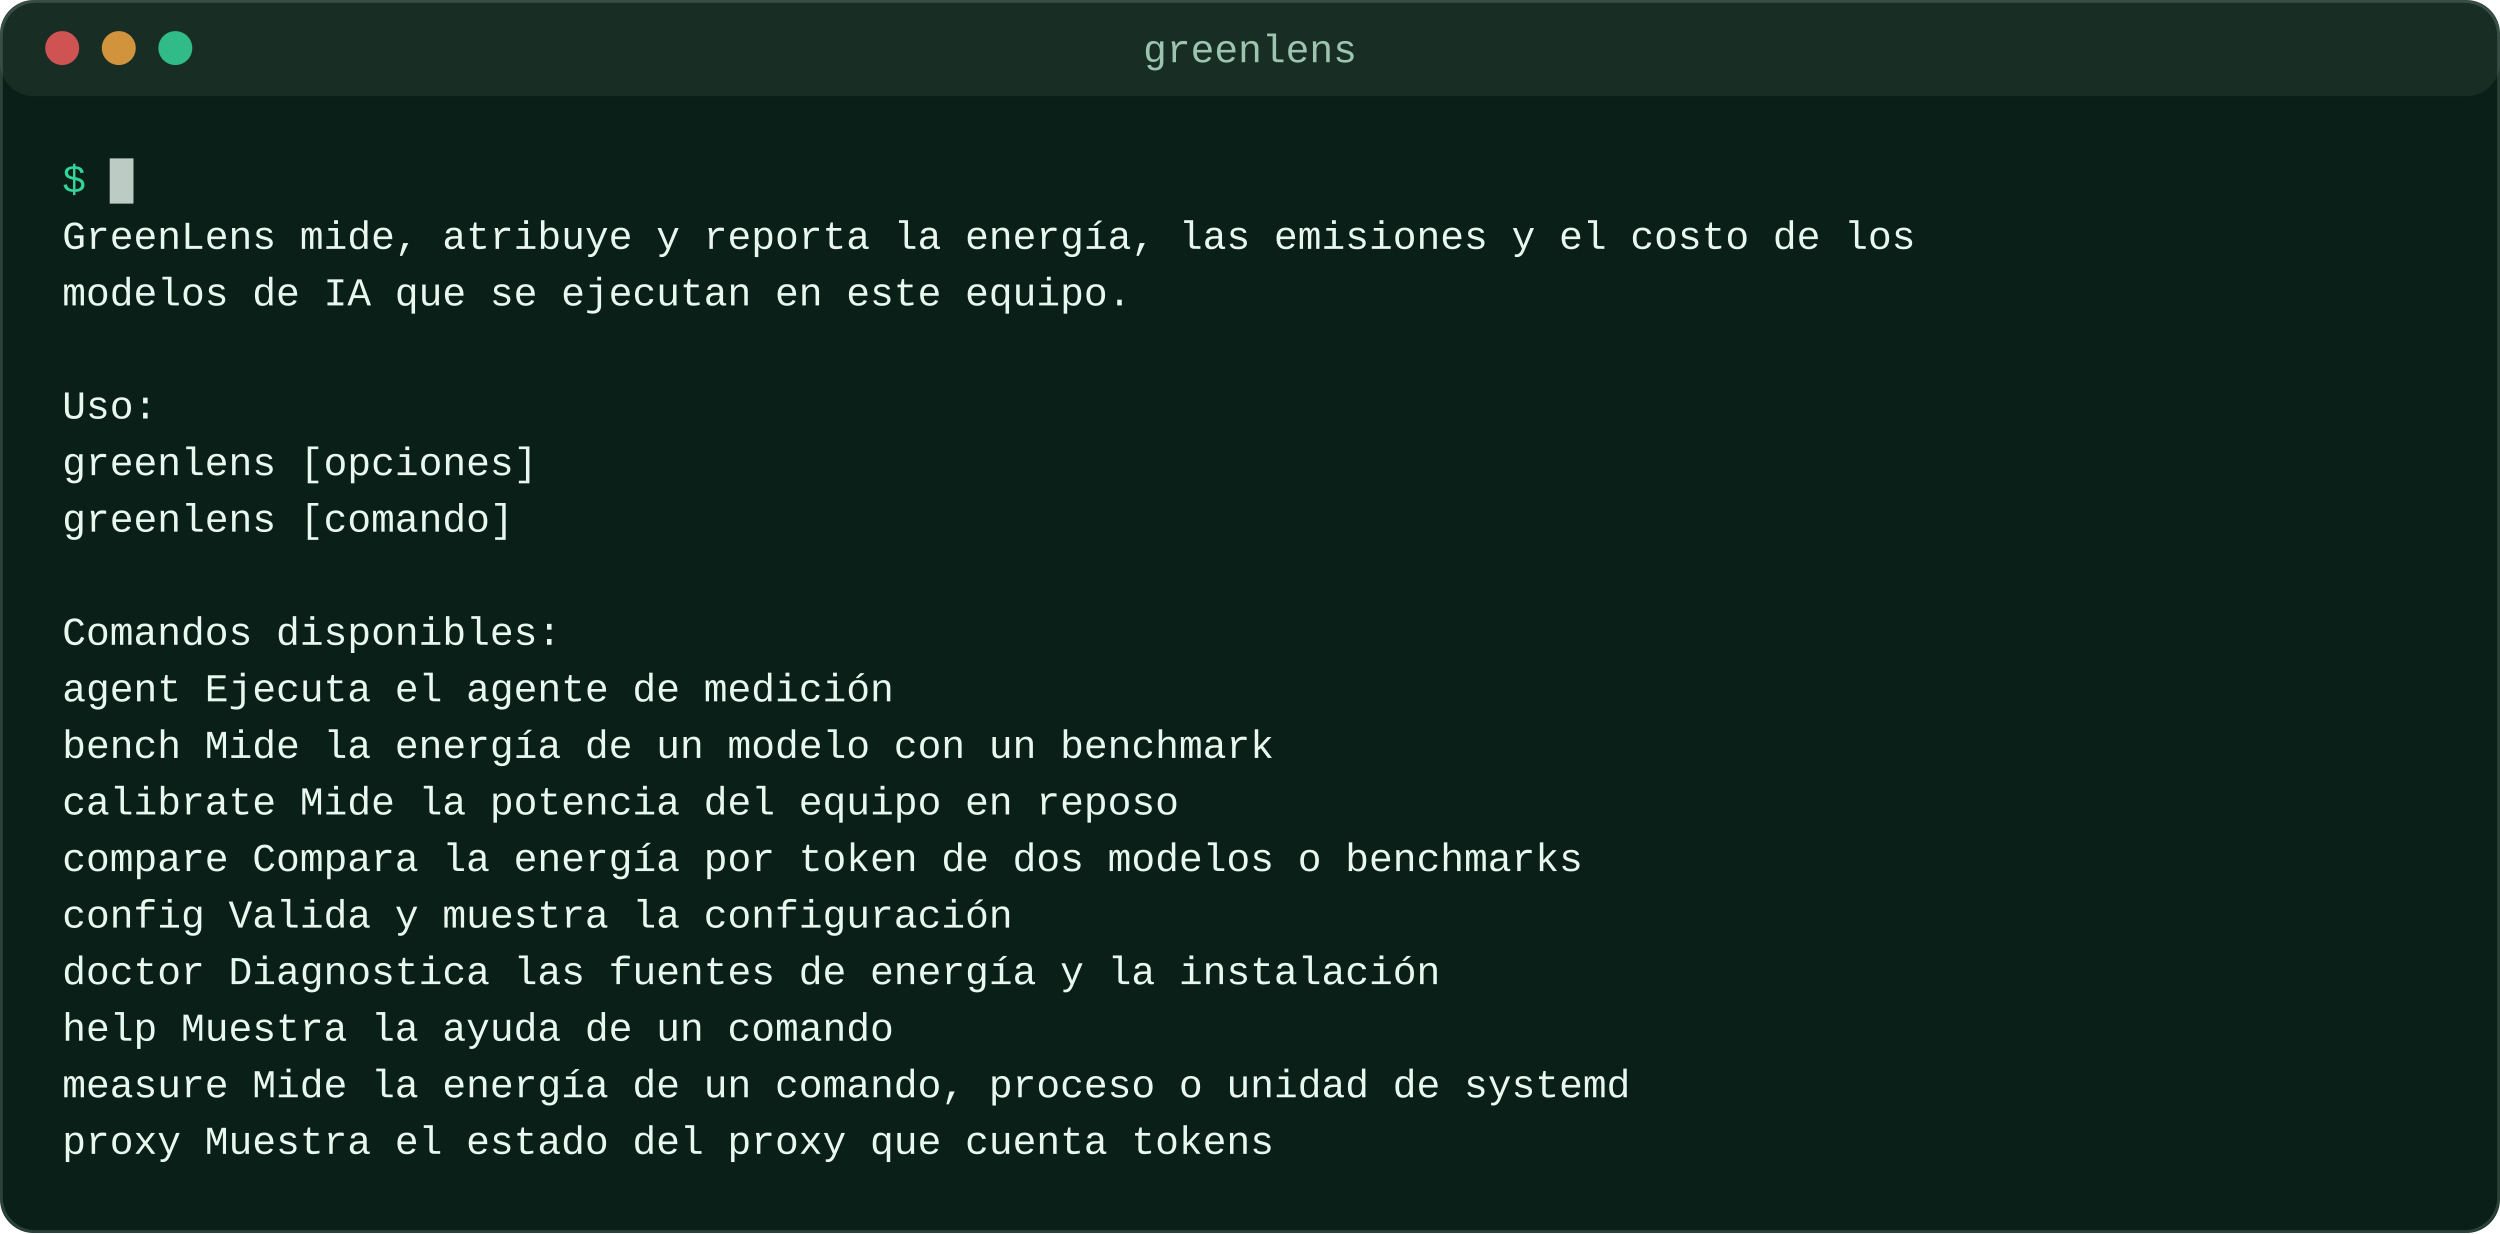
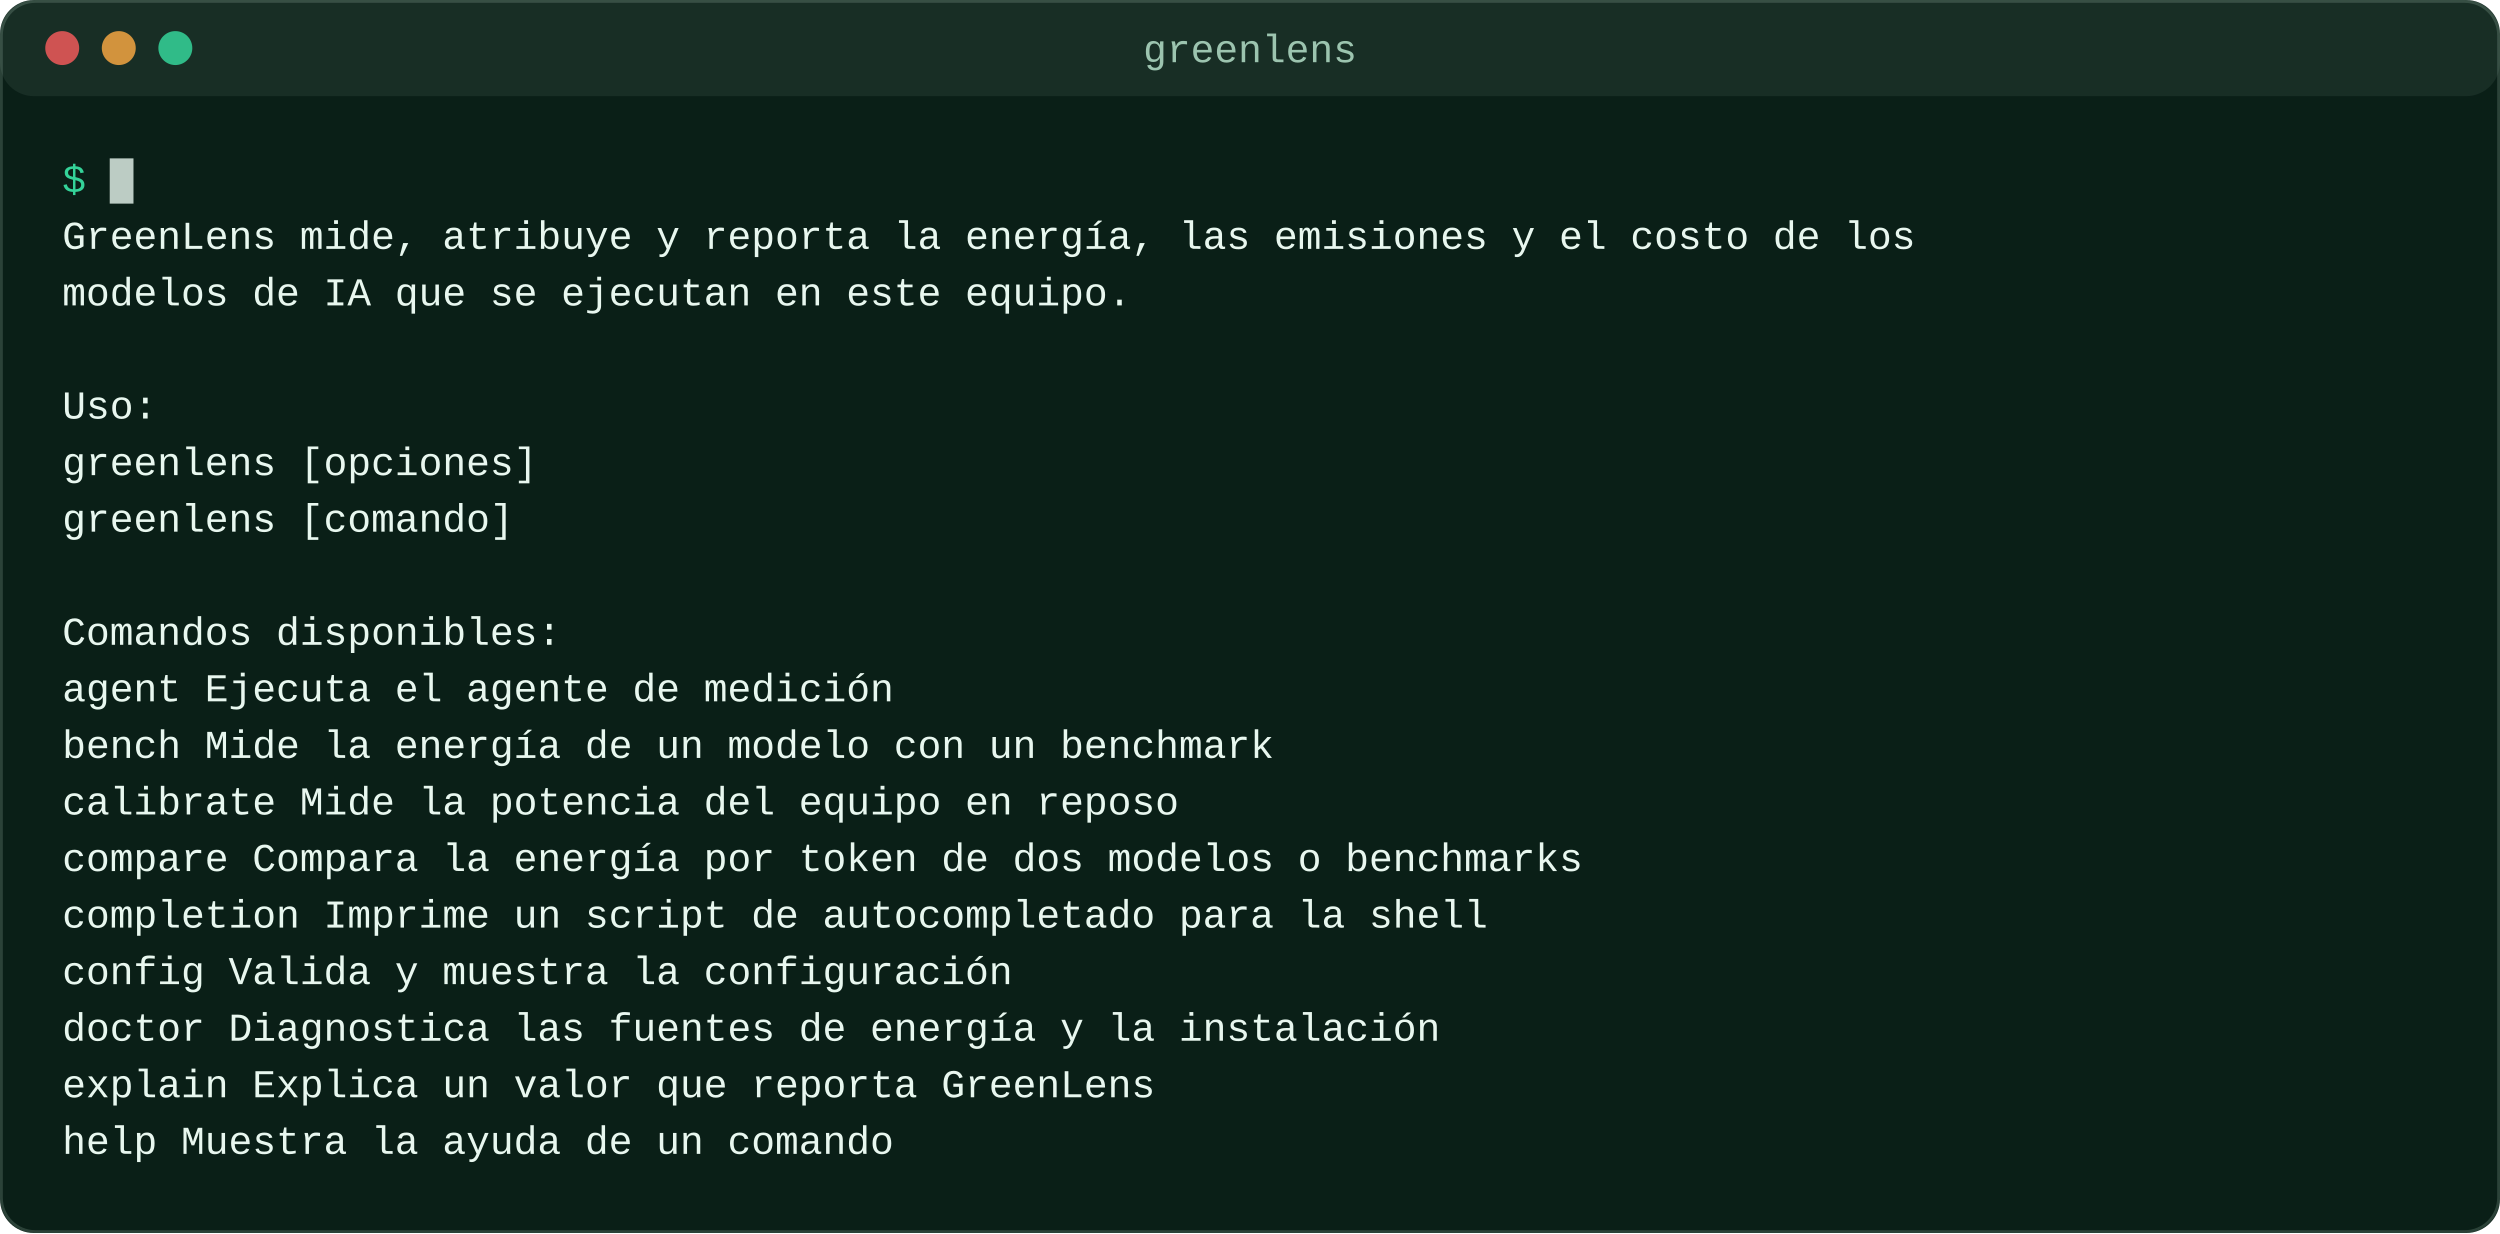
<svg xmlns="http://www.w3.org/2000/svg" viewBox="0 0 884 436" width="884" height="436" role="img" aria-label="Sesión de terminal con greenlens: ayuda, sugerencia de comando y error con causa y solución">
  <style>
text{font-family:"IBM Plex Mono","SFMono-Regular",Menlo,Consolas,"Liberation Mono",monospace;font-size:14px;white-space:pre}
.o{fill:#E8F7EF}.c{fill:#E8F7EF}.p{fill:#34D399}.e{fill:#F2A541}.m{fill:#9CC4AF}
@keyframes cur{0%,49%{opacity:1}50%,100%{opacity:0}}.cur{animation:cur 1s steps(1) infinite}
- @keyframes s0{0%,3.586%{opacity:0}3.592%,96.408%{opacity:1}100%{opacity:0}}.s0{animation:s0 16705ms linear infinite}
- @keyframes t0{0%,3.592%{transform:translateX(0);animation-timing-function:steps(16,end)}8.860%,11.547%{transform:translateX(134.4px);opacity:1}11.553%,100%{transform:translateX(134.4px);opacity:0}}.t0{animation:t0 16705ms linear infinite}
- @keyframes s1{0%,11.547%{opacity:0}11.553%,96.408%{opacity:1}100%{opacity:0}}.s1{animation:s1 16705ms linear infinite}
- @keyframes s2{0%,11.757%{opacity:0}11.763%,96.408%{opacity:1}100%{opacity:0}}.s2{animation:s2 16705ms linear infinite}
- @keyframes s4{0%,12.176%{opacity:0}12.182%,96.408%{opacity:1}100%{opacity:0}}.s4{animation:s4 16705ms linear infinite}
- @keyframes s5{0%,12.386%{opacity:0}12.391%,96.408%{opacity:1}100%{opacity:0}}.s5{animation:s5 16705ms linear infinite}
- @keyframes s6{0%,12.595%{opacity:0}12.601%,96.408%{opacity:1}100%{opacity:0}}.s6{animation:s6 16705ms linear infinite}
- @keyframes s8{0%,13.014%{opacity:0}13.020%,96.408%{opacity:1}100%{opacity:0}}.s8{animation:s8 16705ms linear infinite}
- @keyframes s9{0%,13.224%{opacity:0}13.230%,96.408%{opacity:1}100%{opacity:0}}.s9{animation:s9 16705ms linear infinite}
- @keyframes s10{0%,13.433%{opacity:0}13.439%,96.408%{opacity:1}100%{opacity:0}}.s10{animation:s10 16705ms linear infinite}
- @keyframes s11{0%,13.643%{opacity:0}13.649%,96.408%{opacity:1}100%{opacity:0}}.s11{animation:s11 16705ms linear infinite}
- @keyframes s12{0%,13.852%{opacity:0}13.858%,96.408%{opacity:1}100%{opacity:0}}.s12{animation:s12 16705ms linear infinite}
- @keyframes s13{0%,14.062%{opacity:0}14.068%,96.408%{opacity:1}100%{opacity:0}}.s13{animation:s13 16705ms linear infinite}
- @keyframes s14{0%,14.271%{opacity:0}14.277%,96.408%{opacity:1}100%{opacity:0}}.s14{animation:s14 16705ms linear infinite}
- @keyframes s15{0%,14.481%{opacity:0}14.487%,96.408%{opacity:1}100%{opacity:0}}.s15{animation:s15 16705ms linear infinite}
- @keyframes s16{0%,14.690%{opacity:0}14.696%,96.408%{opacity:1}100%{opacity:0}}.s16{animation:s16 16705ms linear infinite}
- @keyframes s17{0%,14.900%{opacity:0}14.906%,96.408%{opacity:1}100%{opacity:0}}.s17{animation:s17 16705ms linear infinite}
- @keyframes s18{0%,15.109%{opacity:0}15.115%,96.408%{opacity:1}100%{opacity:0}}.s18{animation:s18 16705ms linear infinite}
- @keyframes s19{0%,15.319%{opacity:0}15.325%,96.408%{opacity:1}100%{opacity:0}}.s19{animation:s19 16705ms linear infinite}
- @keyframes s20{0%,15.528%{opacity:0}15.534%,96.408%{opacity:1}100%{opacity:0}}.s20{animation:s20 16705ms linear infinite}
- @keyframes s21{0%,15.738%{opacity:0}15.744%,96.408%{opacity:1}100%{opacity:0}}.s21{animation:s21 16705ms linear infinite}
- @keyframes s22{0%,15.947%{opacity:0}15.953%,96.408%{opacity:1}100%{opacity:0}}.s22{animation:s22 16705ms linear infinite}
- @keyframes s24{0%,16.366%{opacity:0}16.372%,96.408%{opacity:1}100%{opacity:0}}.s24{animation:s24 16705ms linear infinite}
- @keyframes s25{0%,16.576%{opacity:0}16.582%,96.408%{opacity:1}100%{opacity:0}}.s25{animation:s25 16705ms linear infinite}
- @keyframes s26{0%,16.785%{opacity:0}16.791%,96.408%{opacity:1}100%{opacity:0}}.s26{animation:s26 16705ms linear infinite}
- @keyframes s27{0%,16.995%{opacity:0}17.001%,96.408%{opacity:1}100%{opacity:0}}.s27{animation:s27 16705ms linear infinite}
- @keyframes s28{0%,17.204%{opacity:0}17.210%,96.408%{opacity:1}100%{opacity:0}}.s28{animation:s28 16705ms linear infinite}
- @keyframes s29{0%,17.414%{opacity:0}17.420%,96.408%{opacity:1}100%{opacity:0}}.s29{animation:s29 16705ms linear infinite}
- @keyframes s30{0%,17.623%{opacity:0}17.629%,96.408%{opacity:1}100%{opacity:0}}.s30{animation:s30 16705ms linear infinite}
- @keyframes s31{0%,17.833%{opacity:0}17.839%,96.408%{opacity:1}100%{opacity:0}}.s31{animation:s31 16705ms linear infinite}
- @keyframes s32{0%,18.043%{opacity:0}18.048%,96.408%{opacity:1}100%{opacity:0}}.s32{animation:s32 16705ms linear infinite}
- @keyframes s33{0%,18.252%{opacity:0}18.258%,96.408%{opacity:1}100%{opacity:0}}.s33{animation:s33 16705ms linear infinite}
- @keyframes s34{0%,18.462%{opacity:0}18.468%,96.408%{opacity:1}100%{opacity:0}}.s34{animation:s34 16705ms linear infinite}
- @keyframes s35{0%,18.671%{opacity:0}18.677%,96.408%{opacity:1}100%{opacity:0}}.s35{animation:s35 16705ms linear infinite}
- @keyframes s36{0%,18.881%{opacity:0}18.887%,96.408%{opacity:1}100%{opacity:0}}.s36{animation:s36 16705ms linear infinite}
- @keyframes s37{0%,19.090%{opacity:0}19.096%,96.408%{opacity:1}100%{opacity:0}}.s37{animation:s37 16705ms linear infinite}
- @keyframes s39{0%,19.509%{opacity:0}19.515%,96.408%{opacity:1}100%{opacity:0}}.s39{animation:s39 16705ms linear infinite}
- @keyframes s41{0%,32.888%{opacity:0}32.894%,96.408%{opacity:1}100%{opacity:0}}.s41{animation:s41 16705ms linear infinite}
- @keyframes t41{0%,32.894%{transform:translateX(0);animation-timing-function:steps(16,end)}38.162%,40.850%{transform:translateX(134.4px);opacity:1}40.856%,100%{transform:translateX(134.4px);opacity:0}}.t41{animation:t41 16705ms linear infinite}
- @keyframes s42{0%,40.850%{opacity:0}40.856%,96.408%{opacity:1}100%{opacity:0}}.s42{animation:s42 16705ms linear infinite}
- @keyframes s43{0%,41.060%{opacity:0}41.066%,96.408%{opacity:1}100%{opacity:0}}.s43{animation:s43 16705ms linear infinite}
- @keyframes s44{0%,41.269%{opacity:0}41.275%,96.408%{opacity:1}100%{opacity:0}}.s44{animation:s44 16705ms linear infinite}
- @keyframes s46{0%,54.648%{opacity:0}54.654%,96.408%{opacity:1}100%{opacity:0}}.s46{animation:s46 16705ms linear infinite}
- @keyframes t46{0%,54.654%{transform:translateX(0);animation-timing-function:steps(24,end)}62.556%,65.244%{transform:translateX(201.6px);opacity:1}65.250%,100%{transform:translateX(201.6px);opacity:0}}.t46{animation:t46 16705ms linear infinite}
- @keyframes s47{0%,65.244%{opacity:0}65.250%,96.408%{opacity:1}100%{opacity:0}}.s47{animation:s47 16705ms linear infinite}
- @keyframes s48{0%,65.453%{opacity:0}65.459%,96.408%{opacity:1}100%{opacity:0}}.s48{animation:s48 16705ms linear infinite}
- @keyframes s49{0%,65.663%{opacity:0}65.669%,96.408%{opacity:1}100%{opacity:0}}.s49{animation:s49 16705ms linear infinite}
- @keyframes scroll{0%{transform:translateY(0)}14.397%{transform:translateY(-0.0px)}15.115%{transform:translateY(-20.0px)}15.325%{transform:translateY(-40.0px)}15.534%{transform:translateY(-60.0px)}15.744%{transform:translateY(-80.0px)}15.953%{transform:translateY(-100.0px)}16.163%{transform:translateY(-120.0px)}16.372%{transform:translateY(-140.0px)}16.582%{transform:translateY(-160.0px)}16.791%{transform:translateY(-180.0px)}17.001%{transform:translateY(-200.0px)}17.210%{transform:translateY(-220.0px)}17.420%{transform:translateY(-240.0px)}17.629%{transform:translateY(-260.0px)}17.839%{transform:translateY(-280.0px)}18.048%{transform:translateY(-300.0px)}18.258%{transform:translateY(-320.0px)}18.468%{transform:translateY(-340.0px)}18.677%{transform:translateY(-360.0px)}18.887%{transform:translateY(-380.0px)}19.096%{transform:translateY(-400.0px)}19.306%{transform:translateY(-420.0px)}19.515%{transform:translateY(-440.0px)}19.725%{transform:translateY(-460.0px)}32.176%{transform:translateY(-460.0px)}32.894%{transform:translateY(-480.0px)}40.138%{transform:translateY(-480.0px)}40.856%{transform:translateY(-500.0px)}41.066%{transform:translateY(-520.0px)}41.275%{transform:translateY(-540.0px)}41.485%{transform:translateY(-560.0px)}53.936%{transform:translateY(-560.0px)}54.654%{transform:translateY(-580.0px)}64.532%{transform:translateY(-580.0px)}65.250%{transform:translateY(-600.0px)}65.459%{transform:translateY(-620.0px)}65.669%{transform:translateY(-640.0px)}65.878%{transform:translateY(-660.0px)}96.408%{transform:translateY(-660.0px)}100%{transform:translateY(-660.0px)}}.scroll{animation:scroll 16705ms linear infinite}
+ @keyframes s0{0%,3.571%{opacity:0}3.577%,96.423%{opacity:1}100%{opacity:0}}.s0{animation:s0 16775ms linear infinite}
+ @keyframes t0{0%,3.577%{transform:translateX(0);animation-timing-function:steps(16,end)}8.823%,11.499%{transform:translateX(134.4px);opacity:1}11.505%,100%{transform:translateX(134.4px);opacity:0}}.t0{animation:t0 16775ms linear infinite}
+ @keyframes s1{0%,11.499%{opacity:0}11.505%,96.423%{opacity:1}100%{opacity:0}}.s1{animation:s1 16775ms linear infinite}
+ @keyframes s2{0%,11.708%{opacity:0}11.714%,96.423%{opacity:1}100%{opacity:0}}.s2{animation:s2 16775ms linear infinite}
+ @keyframes s4{0%,12.125%{opacity:0}12.131%,96.423%{opacity:1}100%{opacity:0}}.s4{animation:s4 16775ms linear infinite}
+ @keyframes s5{0%,12.334%{opacity:0}12.340%,96.423%{opacity:1}100%{opacity:0}}.s5{animation:s5 16775ms linear infinite}
+ @keyframes s6{0%,12.542%{opacity:0}12.548%,96.423%{opacity:1}100%{opacity:0}}.s6{animation:s6 16775ms linear infinite}
+ @keyframes s8{0%,12.960%{opacity:0}12.966%,96.423%{opacity:1}100%{opacity:0}}.s8{animation:s8 16775ms linear infinite}
+ @keyframes s9{0%,13.168%{opacity:0}13.174%,96.423%{opacity:1}100%{opacity:0}}.s9{animation:s9 16775ms linear infinite}
+ @keyframes s10{0%,13.377%{opacity:0}13.383%,96.423%{opacity:1}100%{opacity:0}}.s10{animation:s10 16775ms linear infinite}
+ @keyframes s11{0%,13.586%{opacity:0}13.592%,96.423%{opacity:1}100%{opacity:0}}.s11{animation:s11 16775ms linear infinite}
+ @keyframes s12{0%,13.794%{opacity:0}13.800%,96.423%{opacity:1}100%{opacity:0}}.s12{animation:s12 16775ms linear infinite}
+ @keyframes s13{0%,14.003%{opacity:0}14.009%,96.423%{opacity:1}100%{opacity:0}}.s13{animation:s13 16775ms linear infinite}
+ @keyframes s14{0%,14.212%{opacity:0}14.218%,96.423%{opacity:1}100%{opacity:0}}.s14{animation:s14 16775ms linear infinite}
+ @keyframes s15{0%,14.420%{opacity:0}14.426%,96.423%{opacity:1}100%{opacity:0}}.s15{animation:s15 16775ms linear infinite}
+ @keyframes s16{0%,14.629%{opacity:0}14.635%,96.423%{opacity:1}100%{opacity:0}}.s16{animation:s16 16775ms linear infinite}
+ @keyframes s17{0%,14.838%{opacity:0}14.844%,96.423%{opacity:1}100%{opacity:0}}.s17{animation:s17 16775ms linear infinite}
+ @keyframes s18{0%,15.046%{opacity:0}15.052%,96.423%{opacity:1}100%{opacity:0}}.s18{animation:s18 16775ms linear infinite}
+ @keyframes s19{0%,15.255%{opacity:0}15.261%,96.423%{opacity:1}100%{opacity:0}}.s19{animation:s19 16775ms linear infinite}
+ @keyframes s20{0%,15.463%{opacity:0}15.469%,96.423%{opacity:1}100%{opacity:0}}.s20{animation:s20 16775ms linear infinite}
+ @keyframes s21{0%,15.672%{opacity:0}15.678%,96.423%{opacity:1}100%{opacity:0}}.s21{animation:s21 16775ms linear infinite}
+ @keyframes s22{0%,15.881%{opacity:0}15.887%,96.423%{opacity:1}100%{opacity:0}}.s22{animation:s22 16775ms linear infinite}
+ @keyframes s23{0%,16.089%{opacity:0}16.095%,96.423%{opacity:1}100%{opacity:0}}.s23{animation:s23 16775ms linear infinite}
+ @keyframes s24{0%,16.298%{opacity:0}16.304%,96.423%{opacity:1}100%{opacity:0}}.s24{animation:s24 16775ms linear infinite}
+ @keyframes s26{0%,16.715%{opacity:0}16.721%,96.423%{opacity:1}100%{opacity:0}}.s26{animation:s26 16775ms linear infinite}
+ @keyframes s27{0%,16.924%{opacity:0}16.930%,96.423%{opacity:1}100%{opacity:0}}.s27{animation:s27 16775ms linear infinite}
+ @keyframes s28{0%,17.133%{opacity:0}17.139%,96.423%{opacity:1}100%{opacity:0}}.s28{animation:s28 16775ms linear infinite}
+ @keyframes s29{0%,17.341%{opacity:0}17.347%,96.423%{opacity:1}100%{opacity:0}}.s29{animation:s29 16775ms linear infinite}
+ @keyframes s30{0%,17.550%{opacity:0}17.556%,96.423%{opacity:1}100%{opacity:0}}.s30{animation:s30 16775ms linear infinite}
+ @keyframes s31{0%,17.759%{opacity:0}17.765%,96.423%{opacity:1}100%{opacity:0}}.s31{animation:s31 16775ms linear infinite}
+ @keyframes s32{0%,17.967%{opacity:0}17.973%,96.423%{opacity:1}100%{opacity:0}}.s32{animation:s32 16775ms linear infinite}
+ @keyframes s33{0%,18.176%{opacity:0}18.182%,96.423%{opacity:1}100%{opacity:0}}.s33{animation:s33 16775ms linear infinite}
+ @keyframes s34{0%,18.385%{opacity:0}18.390%,96.423%{opacity:1}100%{opacity:0}}.s34{animation:s34 16775ms linear infinite}
+ @keyframes s35{0%,18.593%{opacity:0}18.599%,96.423%{opacity:1}100%{opacity:0}}.s35{animation:s35 16775ms linear infinite}
+ @keyframes s36{0%,18.802%{opacity:0}18.808%,96.423%{opacity:1}100%{opacity:0}}.s36{animation:s36 16775ms linear infinite}
+ @keyframes s37{0%,19.010%{opacity:0}19.016%,96.423%{opacity:1}100%{opacity:0}}.s37{animation:s37 16775ms linear infinite}
+ @keyframes s38{0%,19.219%{opacity:0}19.225%,96.423%{opacity:1}100%{opacity:0}}.s38{animation:s38 16775ms linear infinite}
+ @keyframes s39{0%,19.428%{opacity:0}19.434%,96.423%{opacity:1}100%{opacity:0}}.s39{animation:s39 16775ms linear infinite}
+ @keyframes s41{0%,19.845%{opacity:0}19.851%,96.423%{opacity:1}100%{opacity:0}}.s41{animation:s41 16775ms linear infinite}
+ @keyframes s43{0%,33.168%{opacity:0}33.174%,96.423%{opacity:1}100%{opacity:0}}.s43{animation:s43 16775ms linear infinite}
+ @keyframes t43{0%,33.174%{transform:translateX(0);animation-timing-function:steps(16,end)}38.420%,41.097%{transform:translateX(134.4px);opacity:1}41.103%,100%{transform:translateX(134.4px);opacity:0}}.t43{animation:t43 16775ms linear infinite}
+ @keyframes s44{0%,41.097%{opacity:0}41.103%,96.423%{opacity:1}100%{opacity:0}}.s44{animation:s44 16775ms linear infinite}
+ @keyframes s45{0%,41.306%{opacity:0}41.311%,96.423%{opacity:1}100%{opacity:0}}.s45{animation:s45 16775ms linear infinite}
+ @keyframes s46{0%,41.514%{opacity:0}41.520%,96.423%{opacity:1}100%{opacity:0}}.s46{animation:s46 16775ms linear infinite}
+ @keyframes s48{0%,54.838%{opacity:0}54.844%,96.423%{opacity:1}100%{opacity:0}}.s48{animation:s48 16775ms linear infinite}
+ @keyframes t48{0%,54.844%{transform:translateX(0);animation-timing-function:steps(24,end)}62.712%,65.389%{transform:translateX(201.6px);opacity:1}65.395%,100%{transform:translateX(201.6px);opacity:0}}.t48{animation:t48 16775ms linear infinite}
+ @keyframes s49{0%,65.389%{opacity:0}65.395%,96.423%{opacity:1}100%{opacity:0}}.s49{animation:s49 16775ms linear infinite}
+ @keyframes s50{0%,65.598%{opacity:0}65.604%,96.423%{opacity:1}100%{opacity:0}}.s50{animation:s50 16775ms linear infinite}
+ @keyframes s51{0%,65.806%{opacity:0}65.812%,96.423%{opacity:1}100%{opacity:0}}.s51{animation:s51 16775ms linear infinite}
+ @keyframes scroll{0%{transform:translateY(0)}14.337%{transform:translateY(-0.0px)}15.052%{transform:translateY(-20.0px)}15.261%{transform:translateY(-40.0px)}15.469%{transform:translateY(-60.0px)}15.678%{transform:translateY(-80.0px)}15.887%{transform:translateY(-100.0px)}16.095%{transform:translateY(-120.0px)}16.304%{transform:translateY(-140.0px)}16.513%{transform:translateY(-160.0px)}16.721%{transform:translateY(-180.0px)}16.930%{transform:translateY(-200.0px)}17.139%{transform:translateY(-220.0px)}17.347%{transform:translateY(-240.0px)}17.556%{transform:translateY(-260.0px)}17.765%{transform:translateY(-280.0px)}17.973%{transform:translateY(-300.0px)}18.182%{transform:translateY(-320.0px)}18.390%{transform:translateY(-340.0px)}18.599%{transform:translateY(-360.0px)}18.808%{transform:translateY(-380.0px)}19.016%{transform:translateY(-400.0px)}19.225%{transform:translateY(-420.0px)}19.434%{transform:translateY(-440.0px)}19.642%{transform:translateY(-460.0px)}19.851%{transform:translateY(-480.0px)}20.060%{transform:translateY(-500.0px)}32.459%{transform:translateY(-500.0px)}33.174%{transform:translateY(-520.0px)}40.387%{transform:translateY(-520.0px)}41.103%{transform:translateY(-540.0px)}41.311%{transform:translateY(-560.0px)}41.520%{transform:translateY(-580.0px)}41.729%{transform:translateY(-600.0px)}54.128%{transform:translateY(-600.0px)}54.844%{transform:translateY(-620.0px)}64.680%{transform:translateY(-620.0px)}65.395%{transform:translateY(-640.0px)}65.604%{transform:translateY(-660.0px)}65.812%{transform:translateY(-680.0px)}66.021%{transform:translateY(-700.0px)}96.423%{transform:translateY(-700.0px)}100%{transform:translateY(-700.0px)}}.scroll{animation:scroll 16775ms linear infinite}
@media (prefers-reduced-motion:reduce){*{animation:none!important}}
</style>
  <rect width="884" height="436" rx="12" fill="#0A1F17" />
  <rect x=".5" y=".5" width="883" height="435" rx="12" fill="none" stroke="#DCFFEC" stroke-opacity=".16" />
  <rect width="884" height="34" rx="12" fill="#D6FFEA" fill-opacity=".07" />
  <circle cx="22" cy="17" r="6" fill="#EF5A5A" fill-opacity=".85" />
  <circle cx="42" cy="17" r="6" fill="#F2A541" fill-opacity=".85" />
  <circle cx="62" cy="17" r="6" fill="#34D399" fill-opacity=".85" />
  <text x="442.0" y="22" text-anchor="middle" class="m">greenlens</text>
  <clipPath id="screen">
    <rect x="0" y="48.0" width="884" height="368.0" />
  </clipPath>
  <g clip-path="url(#screen)">
    <g class="scroll">
      <g class="s0">
        <text x="22.0" y="68.0" class="p">$</text>
        <text x="38.8" y="68.0" class="c" textLength="134.4" lengthAdjust="spacingAndGlyphs">greenlens --help</text>
        <g class="t0">
          <rect x="38.8" y="54.0" width="151.2" height="20.0" fill="#0A1F17" />
          <rect class="cur" x="38.8" y="56.0" width="8.4" height="16.0" fill="#E8F7EF" fill-opacity=".8" />
        </g>
      </g>
      <text x="22.0" y="88.0" class="o s1" textLength="655.2" lengthAdjust="spacingAndGlyphs">GreenLens mide, atribuye y reporta la energía, las emisiones y el costo de los</text>
      <text x="22.0" y="108.0" class="o s2" textLength="378.0" lengthAdjust="spacingAndGlyphs">modelos de IA que se ejecutan en este equipo.</text>
      <text x="22.0" y="148.0" class="o s4" textLength="33.6" lengthAdjust="spacingAndGlyphs">Uso:</text>
      <text x="22.0" y="168.0" class="o s5" textLength="184.8" lengthAdjust="spacingAndGlyphs">  greenlens [opciones]</text>
      <text x="22.0" y="188.0" class="o s6" textLength="176.4" lengthAdjust="spacingAndGlyphs">  greenlens [comando]</text>
      <text x="22.0" y="228.0" class="o s8" textLength="176.4" lengthAdjust="spacingAndGlyphs">Comandos disponibles:</text>
      <text x="22.0" y="248.0" class="o s9" textLength="411.6" lengthAdjust="spacingAndGlyphs">  agent             Ejecuta el agente de medición</text>
      <text x="22.0" y="268.0" class="o s10" textLength="546.0" lengthAdjust="spacingAndGlyphs">  bench             Mide la energía de un modelo con un benchmark</text>
      <text x="22.0" y="288.0" class="o s11" textLength="478.8" lengthAdjust="spacingAndGlyphs">  calibrate         Mide la potencia del equipo en reposo</text>
      <text x="22.0" y="308.0" class="o s12" textLength="638.4" lengthAdjust="spacingAndGlyphs">  compare           Compara la energía por token de dos modelos o benchmarks</text>
-       <text x="22.0" y="328.0" class="o s13" textLength="445.2" lengthAdjust="spacingAndGlyphs">  config            Valida y muestra la configuración</text>
-       <text x="22.0" y="348.0" class="o s14" textLength="596.4" lengthAdjust="spacingAndGlyphs">  doctor            Diagnostica las fuentes de energía y la instalación</text>
-       <text x="22.0" y="368.0" class="o s15" textLength="420.0" lengthAdjust="spacingAndGlyphs">  help              Muestra la ayuda de un comando</text>
-       <text x="22.0" y="388.0" class="o s16" textLength="655.2" lengthAdjust="spacingAndGlyphs">  measure           Mide la energía de un comando, proceso o unidad de systemd</text>
-       <text x="22.0" y="408.0" class="o s17" textLength="546.0" lengthAdjust="spacingAndGlyphs">  proxy             Muestra el estado del proxy que cuenta tokens</text>
-       <text x="22.0" y="428.0" class="o s18" textLength="655.2" lengthAdjust="spacingAndGlyphs">  report            Reporta la energía, las emisiones y el costo de un periodo</text>
-       <text x="22.0" y="448.0" class="o s19" textLength="630.0" lengthAdjust="spacingAndGlyphs">  setup-permissions Permite al agente leer los sensores de energía sin root</text>
-       <text x="22.0" y="468.0" class="o s20" textLength="630.0" lengthAdjust="spacingAndGlyphs">  status            Muestra la potencia y el estado del agente en ejecución</text>
-       <text x="22.0" y="488.0" class="o s21" textLength="621.6" lengthAdjust="spacingAndGlyphs">  top               Muestra en vivo la potencia del nodo y de sus backends</text>
-       <text x="22.0" y="508.0" class="o s22" textLength="588.0" lengthAdjust="spacingAndGlyphs">  version           Muestra la versión y la información de compilación</text>
-       <text x="22.0" y="548.0" class="o s24" textLength="75.6" lengthAdjust="spacingAndGlyphs">Opciones:</text>
-       <text x="22.0" y="568.0" class="o s25" textLength="529.2" lengthAdjust="spacingAndGlyphs">      --config Archivo   Archivo de configuración. Por defecto,</text>
-       <text x="22.0" y="588.0" class="o s26" textLength="646.8" lengthAdjust="spacingAndGlyphs">                         /etc/greenlens/greenlens.yaml y luego el del usuario</text>
-       <text x="22.0" y="608.0" class="o s27" textLength="453.6" lengthAdjust="spacingAndGlyphs">  -h, --help             Muestra la ayuda de greenlens</text>
-       <text x="22.0" y="628.0" class="o s28" textLength="588.0" lengthAdjust="spacingAndGlyphs">      --lang idioma      Idioma de los mensajes (idioma: en o es). Por</text>
-       <text x="22.0" y="648.0" class="o s29" textLength="403.2" lengthAdjust="spacingAndGlyphs">                         defecto, el del sistema</text>
-       <text x="22.0" y="668.0" class="o s30" textLength="646.8" lengthAdjust="spacingAndGlyphs">      --no-color         No colorea la salida; NO_COLOR tiene el mismo efecto</text>
-       <text x="22.0" y="688.0" class="o s31" textLength="596.4" lengthAdjust="spacingAndGlyphs">  -o, --output formato   Formato de salida (formato: table, json, csv o</text>
-       <text x="22.0" y="708.0" class="o s32" textLength="403.2" lengthAdjust="spacingAndGlyphs">                         yaml) (default "table")</text>
-       <text x="22.0" y="728.0" class="o s33" textLength="638.4" lengthAdjust="spacingAndGlyphs">  -q, --quiet            Muestra solo el resultado, sin progreso ni consejos</text>
-       <text x="22.0" y="748.0" class="o s34" textLength="596.4" lengthAdjust="spacingAndGlyphs">      --raw              Muestra los valores en unidades base (J, W, g)</text>
-       <text x="22.0" y="768.0" class="o s35" textLength="394.8" lengthAdjust="spacingAndGlyphs">                         con precisión completa</text>
-       <text x="22.0" y="788.0" class="o s36" textLength="596.4" lengthAdjust="spacingAndGlyphs">  -v, --verbose          Muestra detalles de cada paso, como errores al</text>
-       <text x="22.0" y="808.0" class="o s37" textLength="319.2" lengthAdjust="spacingAndGlyphs">                         leer sensores</text>
-       <text x="22.0" y="848.0" class="o s39" textLength="638.4" lengthAdjust="spacingAndGlyphs">Ejecuta 'greenlens [comando] --help' para ver más información de un comando.</text>
-       <g class="s41">
-         <text x="22.0" y="888.0" class="p">$</text>
-         <text x="38.8" y="888.0" class="c" textLength="134.4" lengthAdjust="spacingAndGlyphs">greenlens verson</text>
-         <g class="t41">
-           <rect x="38.8" y="874.0" width="151.2" height="20.0" fill="#0A1F17" />
-           <rect class="cur" x="38.8" y="876.0" width="8.4" height="16.0" fill="#E8F7EF" fill-opacity=".8" />
+       <text x="22.0" y="328.0" class="o s13" textLength="579.6" lengthAdjust="spacingAndGlyphs">  completion        Imprime un script de autocompletado para la shell</text>
+       <text x="22.0" y="348.0" class="o s14" textLength="445.2" lengthAdjust="spacingAndGlyphs">  config            Valida y muestra la configuración</text>
+       <text x="22.0" y="368.0" class="o s15" textLength="596.4" lengthAdjust="spacingAndGlyphs">  doctor            Diagnostica las fuentes de energía y la instalación</text>
+       <text x="22.0" y="388.0" class="o s16" textLength="487.2" lengthAdjust="spacingAndGlyphs">  explain           Explica un valor que reporta GreenLens</text>
+       <text x="22.0" y="408.0" class="o s17" textLength="420.0" lengthAdjust="spacingAndGlyphs">  help              Muestra la ayuda de un comando</text>
+       <text x="22.0" y="428.0" class="o s18" textLength="655.2" lengthAdjust="spacingAndGlyphs">  measure           Mide la energía de un comando, proceso o unidad de systemd</text>
+       <text x="22.0" y="448.0" class="o s19" textLength="546.0" lengthAdjust="spacingAndGlyphs">  proxy             Muestra el estado del proxy que cuenta tokens</text>
+       <text x="22.0" y="468.0" class="o s20" textLength="655.2" lengthAdjust="spacingAndGlyphs">  report            Reporta la energía, las emisiones y el costo de un periodo</text>
+       <text x="22.0" y="488.0" class="o s21" textLength="630.0" lengthAdjust="spacingAndGlyphs">  setup-permissions Permite al agente leer los sensores de energía sin root</text>
+       <text x="22.0" y="508.0" class="o s22" textLength="630.0" lengthAdjust="spacingAndGlyphs">  status            Muestra la potencia y el estado del agente en ejecución</text>
+       <text x="22.0" y="528.0" class="o s23" textLength="621.6" lengthAdjust="spacingAndGlyphs">  top               Muestra en vivo la potencia del nodo y de sus backends</text>
+       <text x="22.0" y="548.0" class="o s24" textLength="588.0" lengthAdjust="spacingAndGlyphs">  version           Muestra la versión y la información de compilación</text>
+       <text x="22.0" y="588.0" class="o s26" textLength="75.6" lengthAdjust="spacingAndGlyphs">Opciones:</text>
+       <text x="22.0" y="608.0" class="o s27" textLength="529.2" lengthAdjust="spacingAndGlyphs">      --config Archivo   Archivo de configuración. Por defecto,</text>
+       <text x="22.0" y="628.0" class="o s28" textLength="646.8" lengthAdjust="spacingAndGlyphs">                         /etc/greenlens/greenlens.yaml y luego el del usuario</text>
+       <text x="22.0" y="648.0" class="o s29" textLength="453.6" lengthAdjust="spacingAndGlyphs">  -h, --help             Muestra la ayuda de greenlens</text>
+       <text x="22.0" y="668.0" class="o s30" textLength="588.0" lengthAdjust="spacingAndGlyphs">      --lang idioma      Idioma de los mensajes (idioma: en o es). Por</text>
+       <text x="22.0" y="688.0" class="o s31" textLength="403.2" lengthAdjust="spacingAndGlyphs">                         defecto, el del sistema</text>
+       <text x="22.0" y="708.0" class="o s32" textLength="646.8" lengthAdjust="spacingAndGlyphs">      --no-color         No colorea la salida; NO_COLOR tiene el mismo efecto</text>
+       <text x="22.0" y="728.0" class="o s33" textLength="596.4" lengthAdjust="spacingAndGlyphs">  -o, --output formato   Formato de salida (formato: table, json, csv o</text>
+       <text x="22.0" y="748.0" class="o s34" textLength="403.2" lengthAdjust="spacingAndGlyphs">                         yaml) (default "table")</text>
+       <text x="22.0" y="768.0" class="o s35" textLength="638.4" lengthAdjust="spacingAndGlyphs">  -q, --quiet            Muestra solo el resultado, sin progreso ni consejos</text>
+       <text x="22.0" y="788.0" class="o s36" textLength="596.4" lengthAdjust="spacingAndGlyphs">      --raw              Muestra los valores en unidades base (J, W, g)</text>
+       <text x="22.0" y="808.0" class="o s37" textLength="394.8" lengthAdjust="spacingAndGlyphs">                         con precisión completa</text>
+       <text x="22.0" y="828.0" class="o s38" textLength="596.4" lengthAdjust="spacingAndGlyphs">  -v, --verbose          Muestra detalles de cada paso, como errores al</text>
+       <text x="22.0" y="848.0" class="o s39" textLength="319.2" lengthAdjust="spacingAndGlyphs">                         leer sensores</text>
+       <text x="22.0" y="888.0" class="o s41" textLength="638.4" lengthAdjust="spacingAndGlyphs">Ejecuta 'greenlens [comando] --help' para ver más información de un comando.</text>
+       <g class="s43">
+         <text x="22.0" y="928.0" class="p">$</text>
+         <text x="38.8" y="928.0" class="c" textLength="134.4" lengthAdjust="spacingAndGlyphs">greenlens verson</text>
+         <g class="t43">
+           <rect x="38.8" y="914.0" width="151.2" height="20.0" fill="#0A1F17" />
+           <rect class="cur" x="38.8" y="916.0" width="8.4" height="16.0" fill="#E8F7EF" fill-opacity=".8" />
        </g>
      </g>
-       <text x="22.0" y="908.0" class="e s42" textLength="352.8" lengthAdjust="spacingAndGlyphs">error GL0002: comando desconocido 'verson'</text>
-       <text x="22.0" y="928.0" class="m s43" textLength="436.8" lengthAdjust="spacingAndGlyphs">  causa:    'verson' no es un comando de 'greenlens'</text>
-       <text x="22.0" y="948.0" class="m s44" textLength="831.6" lengthAdjust="spacingAndGlyphs">  solución: ¿quisiste decir 'version'? Ejecuta 'greenlens --help' para ver los comandos disponibles</text>
-       <g class="s46">
-         <text x="22.0" y="988.0" class="p">$</text>
-         <text x="38.8" y="988.0" class="c" textLength="201.6" lengthAdjust="spacingAndGlyphs">greenlens version --nope</text>
-         <g class="t46">
-           <rect x="38.8" y="974.0" width="218.4" height="20.0" fill="#0A1F17" />
-           <rect class="cur" x="38.8" y="976.0" width="8.4" height="16.0" fill="#E8F7EF" fill-opacity=".8" />
+       <text x="22.0" y="948.0" class="e s44" textLength="352.8" lengthAdjust="spacingAndGlyphs">error GL0002: comando desconocido 'verson'</text>
+       <text x="22.0" y="968.0" class="m s45" textLength="436.8" lengthAdjust="spacingAndGlyphs">  causa:    'verson' no es un comando de 'greenlens'</text>
+       <text x="22.0" y="988.0" class="m s46" textLength="831.6" lengthAdjust="spacingAndGlyphs">  solución: ¿quisiste decir 'version'? Ejecuta 'greenlens --help' para ver los comandos disponibles</text>
+       <g class="s48">
+         <text x="22.0" y="1028.0" class="p">$</text>
+         <text x="38.8" y="1028.0" class="c" textLength="201.6" lengthAdjust="spacingAndGlyphs">greenlens version --nope</text>
+         <g class="t48">
+           <rect x="38.8" y="1014.0" width="218.4" height="20.0" fill="#0A1F17" />
+           <rect class="cur" x="38.8" y="1016.0" width="8.4" height="16.0" fill="#E8F7EF" fill-opacity=".8" />
        </g>
      </g>
-       <text x="22.0" y="1008.0" class="e s47" textLength="344.4" lengthAdjust="spacingAndGlyphs">error GL0003: opción desconocida '--nope'</text>
-       <text x="22.0" y="1028.0" class="m s48" textLength="504.0" lengthAdjust="spacingAndGlyphs">  causa:    'greenlens version' no acepta la opción '--nope'</text>
-       <text x="22.0" y="1048.0" class="m s49" textLength="655.2" lengthAdjust="spacingAndGlyphs">  solución: ejecuta 'greenlens version --help' para ver las opciones aceptadas</text>
+       <text x="22.0" y="1048.0" class="e s49" textLength="344.4" lengthAdjust="spacingAndGlyphs">error GL0003: opción desconocida '--nope'</text>
+       <text x="22.0" y="1068.0" class="m s50" textLength="504.0" lengthAdjust="spacingAndGlyphs">  causa:    'greenlens version' no acepta la opción '--nope'</text>
+       <text x="22.0" y="1088.0" class="m s51" textLength="655.2" lengthAdjust="spacingAndGlyphs">  solución: ejecuta 'greenlens version --help' para ver las opciones aceptadas</text>
    </g>
  </g>
</svg>
